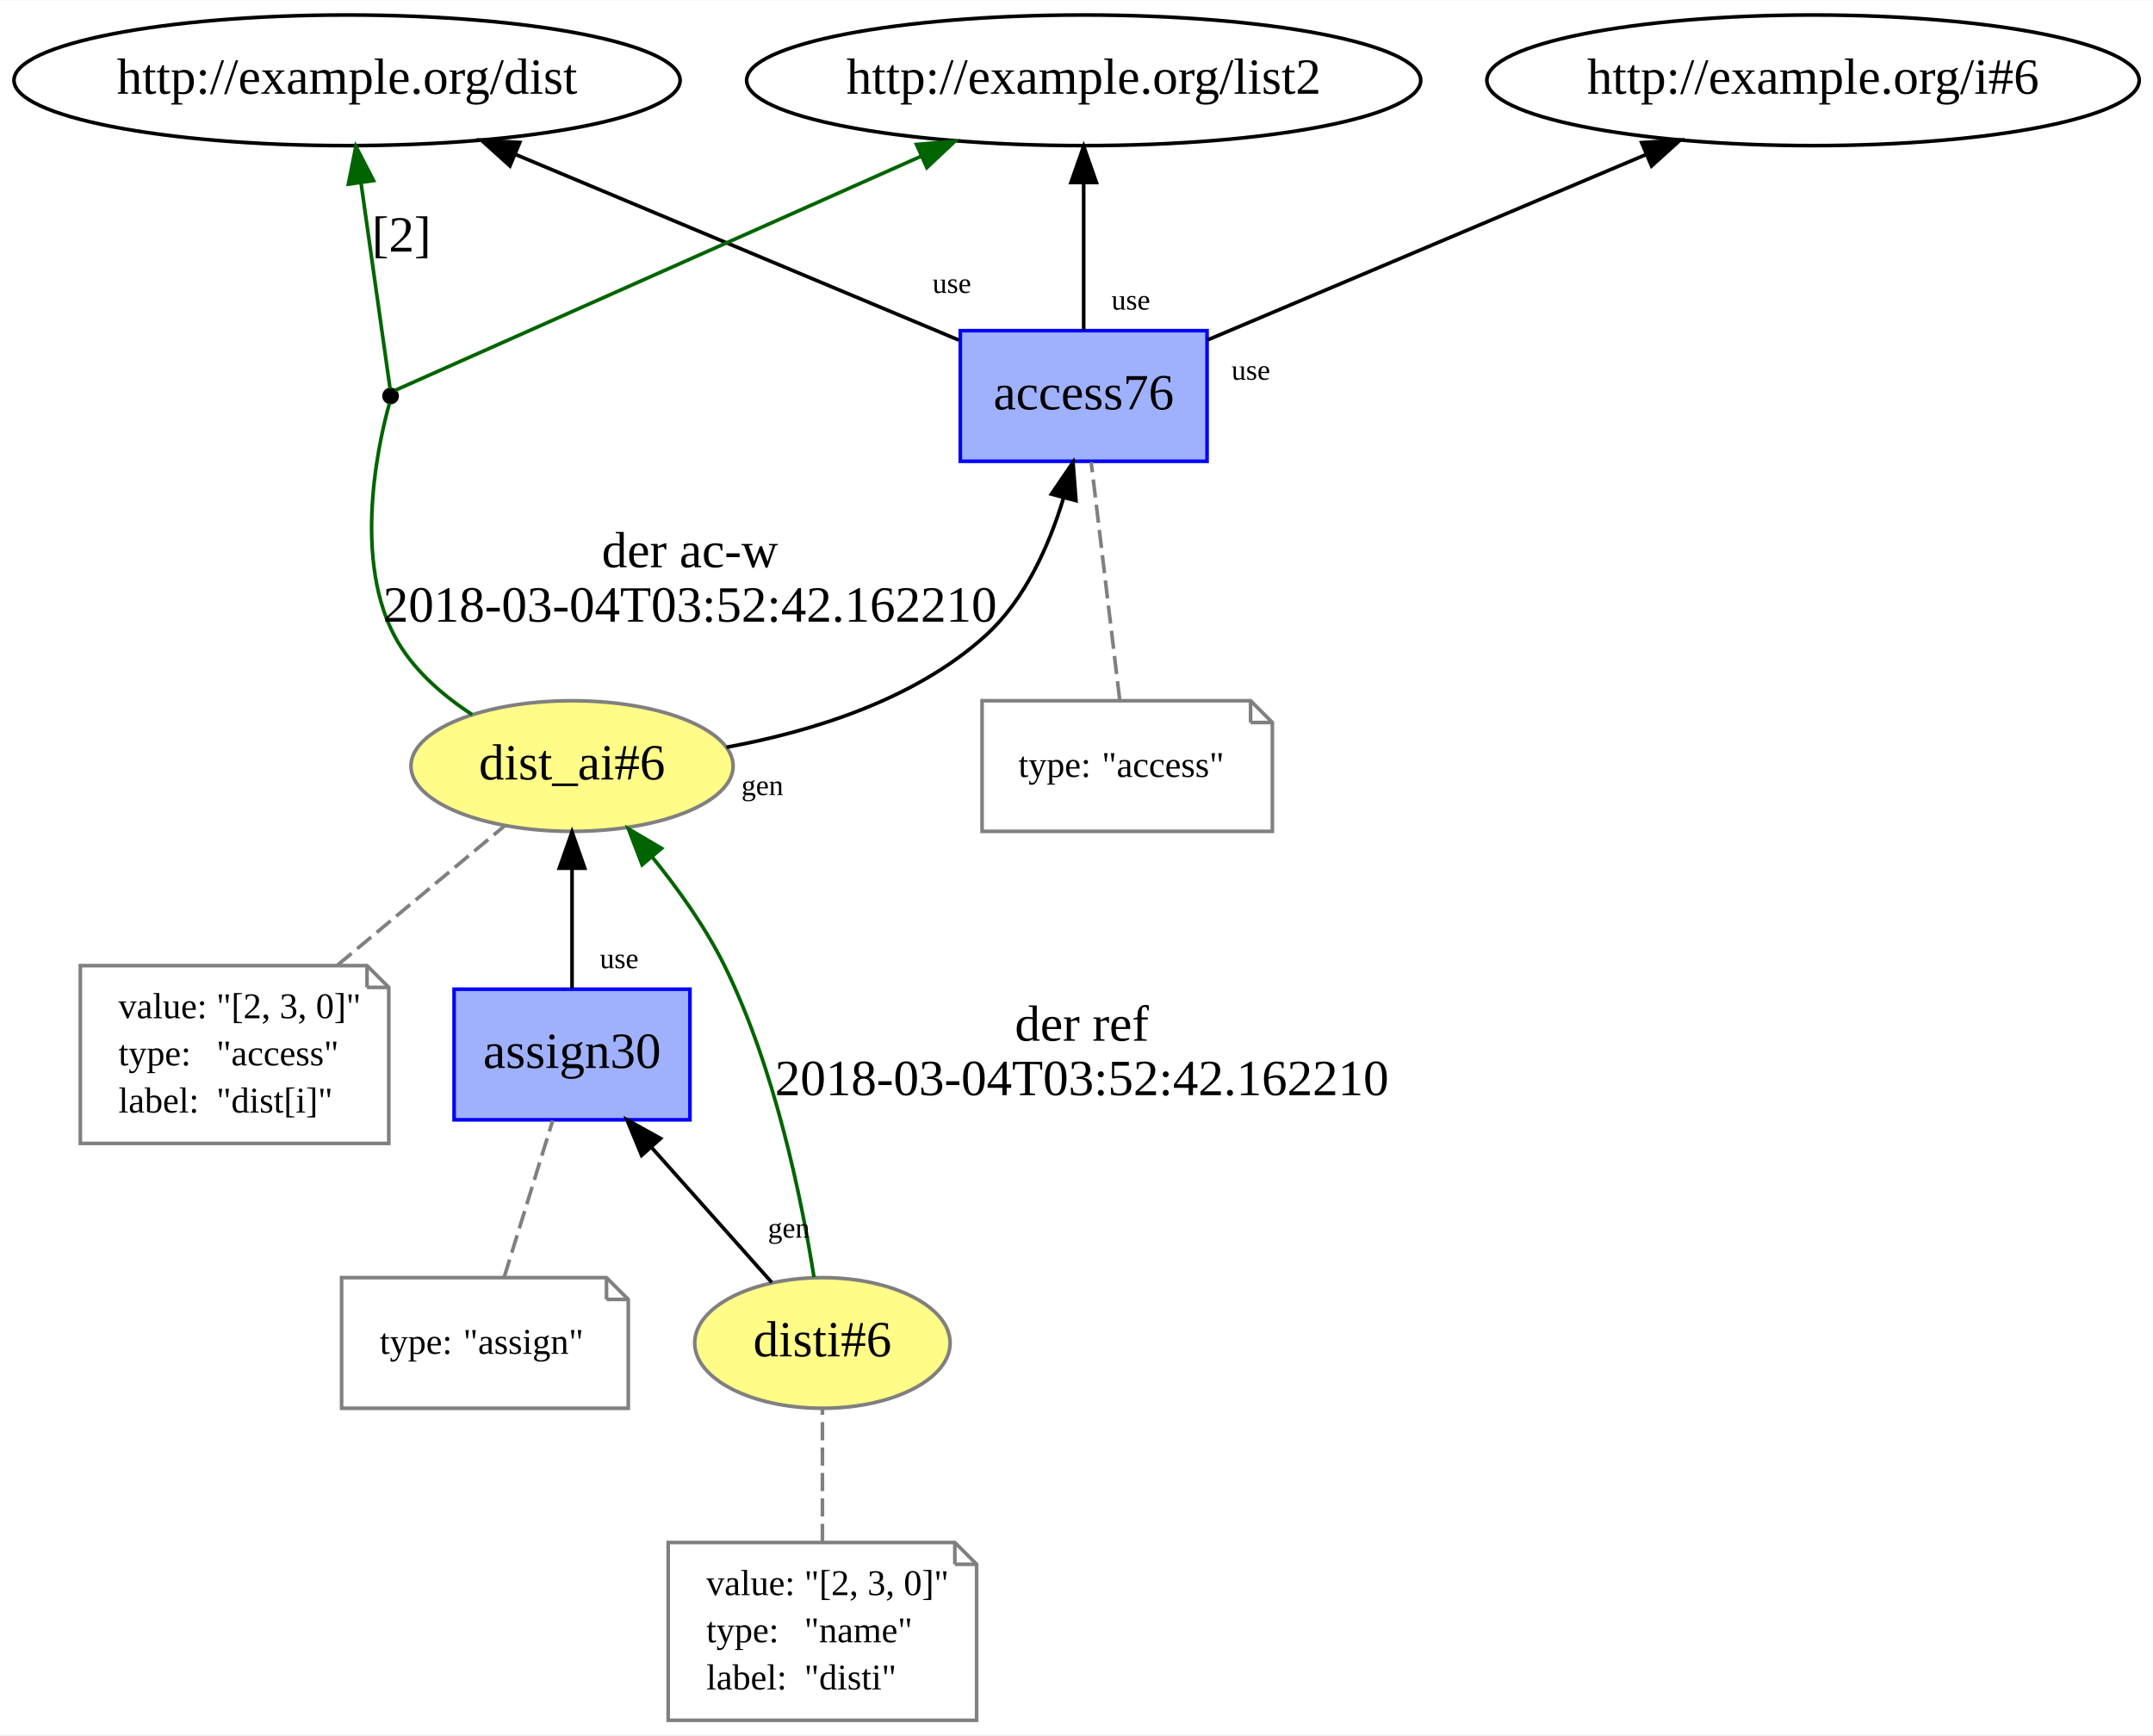
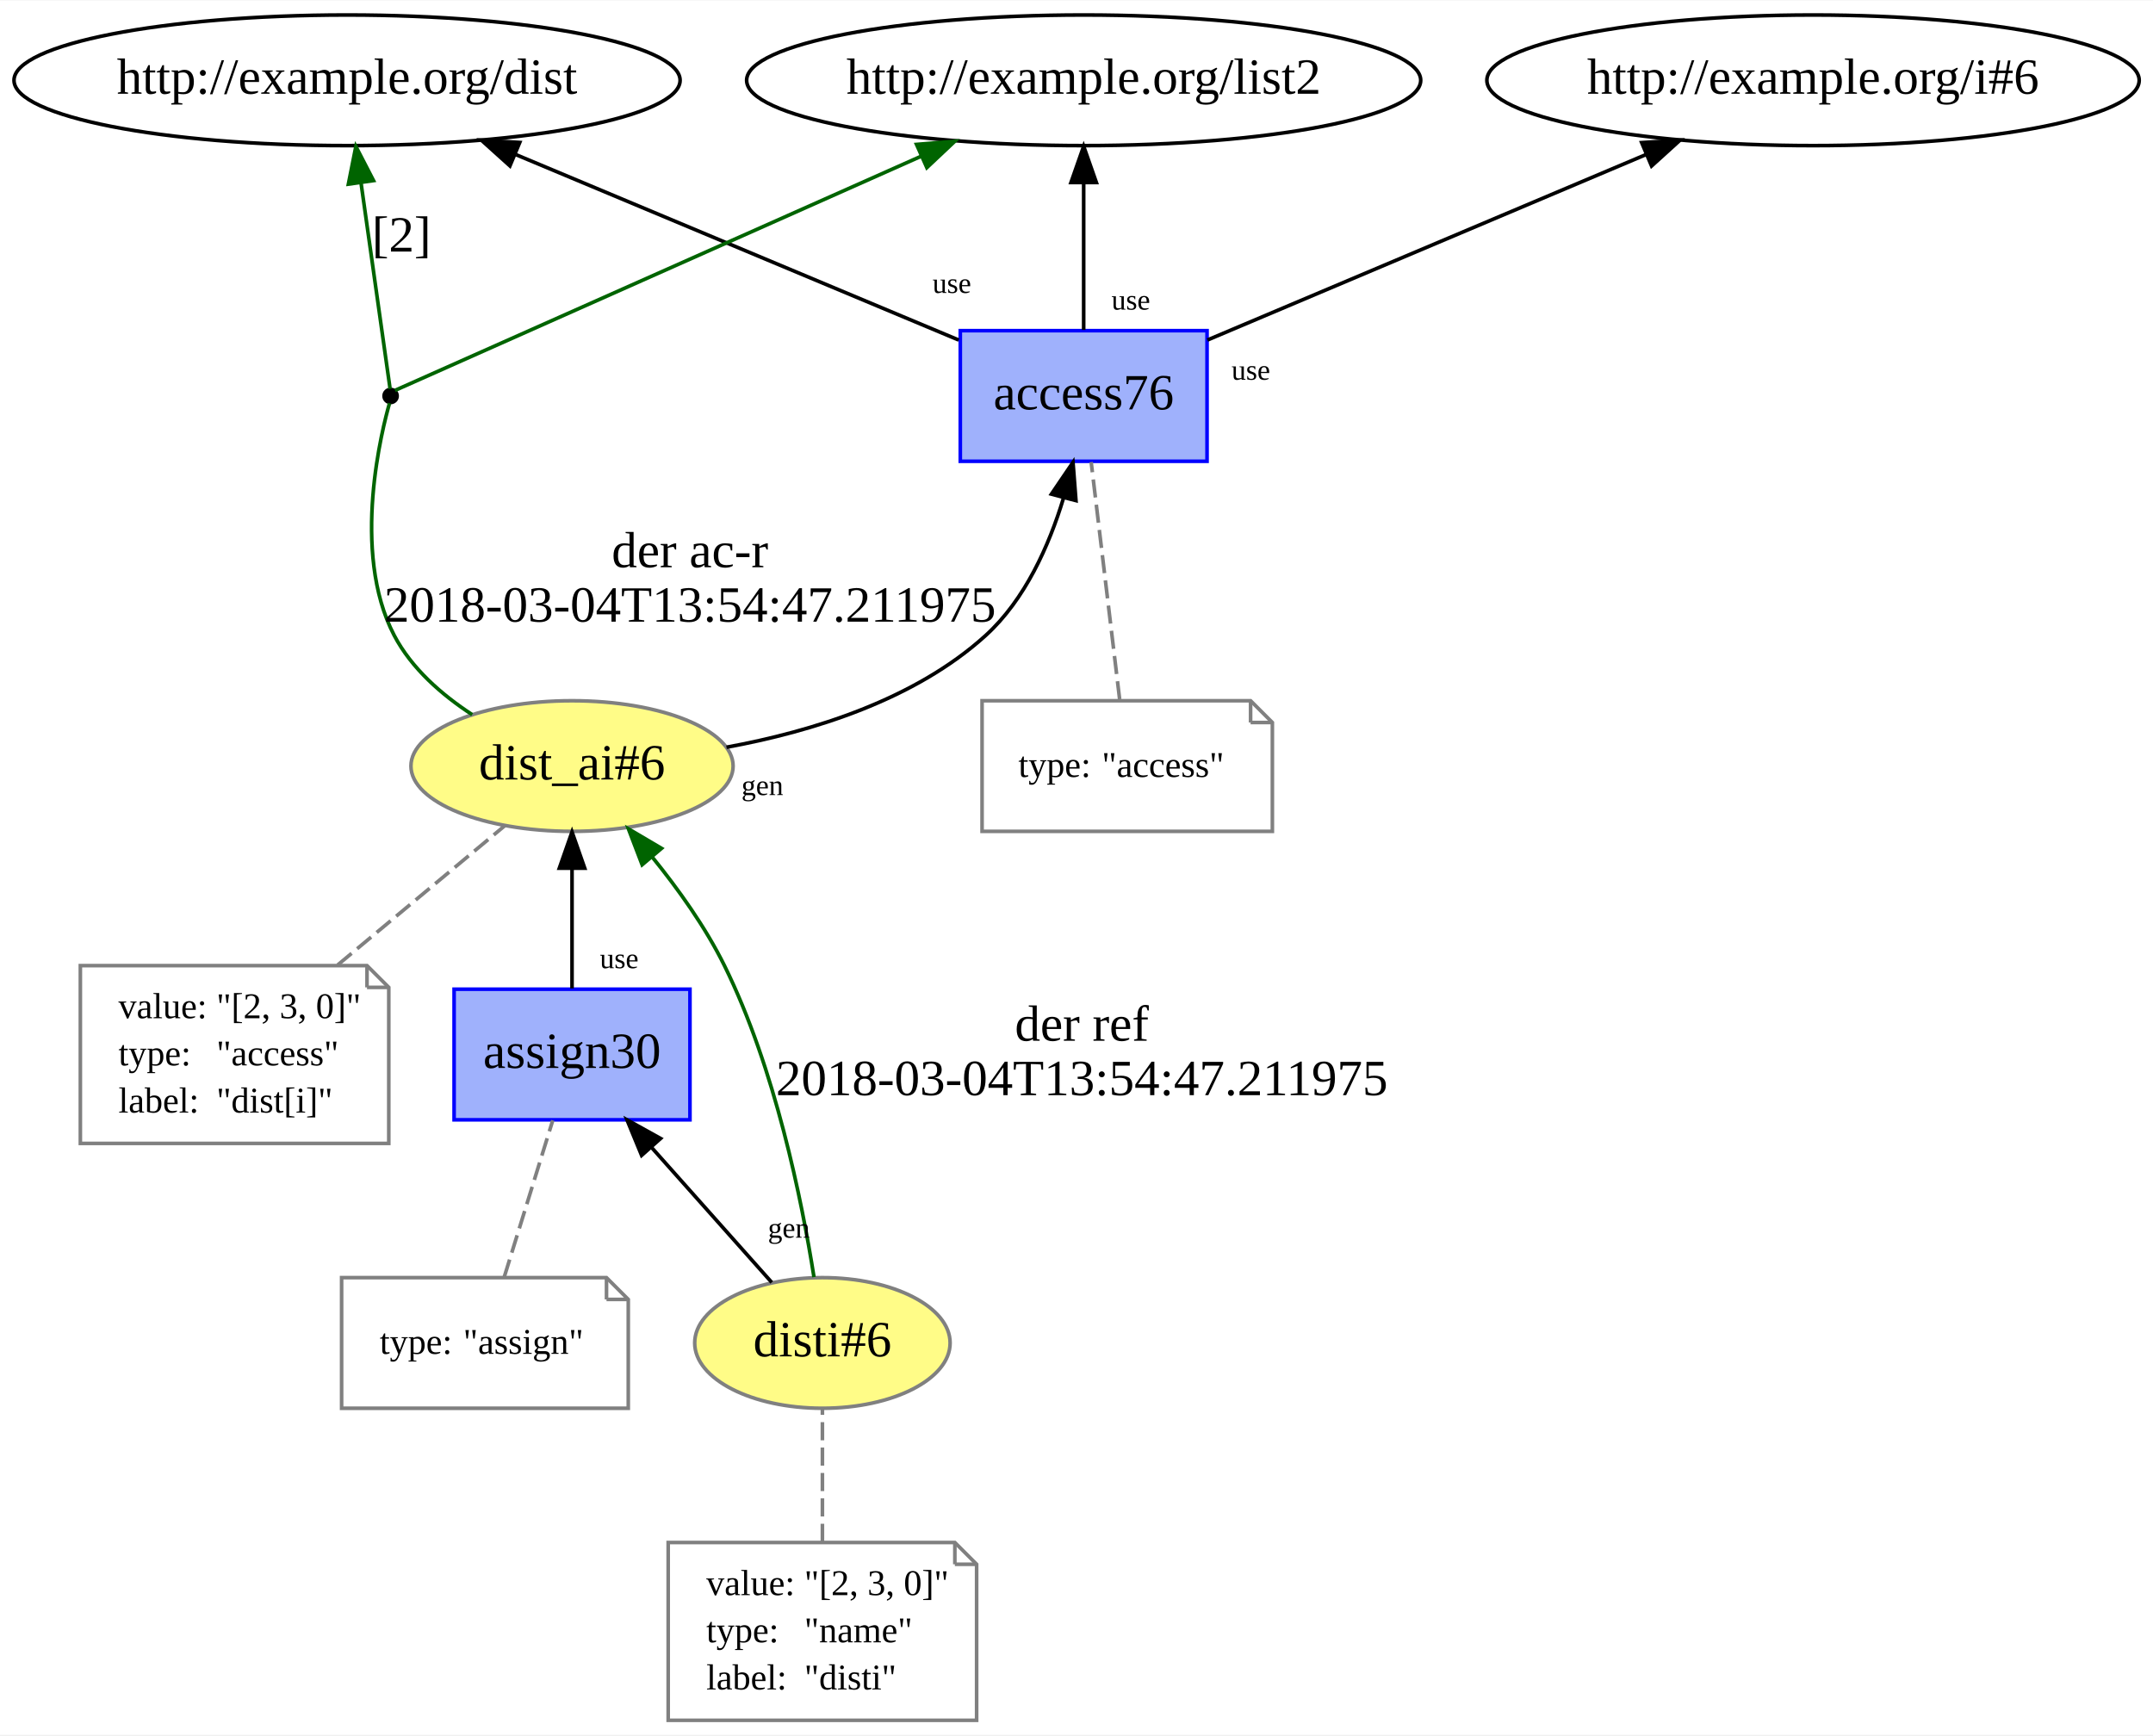
<svg xmlns="http://www.w3.org/2000/svg" xmlns:xlink="http://www.w3.org/1999/xlink" width="593pt" height="478pt" viewBox="0.00 0.00 593.33 478.00">
  <g id="graph0" class="graph" transform="scale(1 1) rotate(0) translate(4 474)">
    <polygon fill="white" stroke="none" points="-4,4 -4,-474 589.334,-474 589.334,4 -4,4" />
    <g id="node1" class="node">
      <g id="a_node1">
        <a xlink:href="http://example.org/dist_ai#6" xlink:title="dist_ai#6">
          <ellipse fill="#fffc87" stroke="#808080" cx="153.642" cy="-263" rx="44.393" ry="18" />
          <text text-anchor="middle" x="153.642" y="-259.3" font-family="Times New Roman,serif" font-size="14.00">dist_ai#6</text>
        </a>
      </g>
    </g>
    <g id="node3" class="node">
      <g id="a_node3">
        <a xlink:href="http://example.org/access76" xlink:title="access76">
          <polygon fill="#9fb1fc" stroke="#0000ff" points="328.642,-383 260.642,-383 260.642,-347 328.642,-347 328.642,-383" />
          <text text-anchor="middle" x="294.642" y="-361.3" font-family="Times New Roman,serif" font-size="14.00">access76</text>
        </a>
      </g>
    </g>
    <g id="edge7" class="edge">
      <path fill="none" stroke="black" d="M196.208,-268.186C219.75,-272.499 248.104,-281.25 267.642,-299 278.49,-308.855 285.099,-323.743 289.061,-336.785" />
      <polygon fill="black" stroke="black" points="285.749,-337.952 291.701,-346.717 292.515,-336.154 285.749,-337.952" />
      <text text-anchor="middle" x="206.099" y="-255.009" font-family="Times New Roman,serif" font-size="8.00">gen</text>
    </g>
    <g id="node6" class="node">
      <ellipse fill="black" stroke="black" cx="103.642" cy="-365" rx="1.8" ry="1.8" />
    </g>
    <g id="edge4" class="edge">
      <path fill="none" stroke="darkgreen" d="M126.123,-277.171C117.696,-282.671 109.4,-289.927 104.642,-299 92.482,-322.189 101.541,-356.732 103.346,-363.005" />
-       <text text-anchor="middle" x="186.142" y="-317.8" font-family="Times New Roman,serif" font-size="14.00">der ac-w</text>
-       <text text-anchor="middle" x="186.142" y="-302.8" font-family="Times New Roman,serif" font-size="14.00">2018-03-04T03:52:42.162210</text>
+       <text text-anchor="middle" x="186.142" y="-317.8" font-family="Times New Roman,serif" font-size="14.00">der ac-r</text>
+       <text text-anchor="middle" x="186.142" y="-302.8" font-family="Times New Roman,serif" font-size="14.00">2018-03-04T13:54:47.211975</text>
    </g>
    <g id="node2" class="node">
      <polygon fill="none" stroke="gray" points="97.142,-208 18.142,-208 18.142,-159 103.142,-159 103.142,-202 97.142,-208" />
      <polyline fill="none" stroke="gray" points="97.142,-208 97.142,-202 " />
      <polyline fill="none" stroke="gray" points="103.142,-202 97.142,-202 " />
      <text text-anchor="start" x="28.642" y="-193.5" font-family="Times New Roman,serif" font-size="10.00">value:</text>
      <text text-anchor="start" x="55.642" y="-193.5" font-family="Times New Roman,serif" font-size="10.00">"[2, 3, 0]"</text>
      <text text-anchor="start" x="28.642" y="-180.5" font-family="Times New Roman,serif" font-size="10.00">type:</text>
      <text text-anchor="start" x="55.642" y="-180.5" font-family="Times New Roman,serif" font-size="10.00">"access"</text>
      <text text-anchor="start" x="28.642" y="-167.5" font-family="Times New Roman,serif" font-size="10.00">label:</text>
      <text text-anchor="start" x="55.642" y="-167.5" font-family="Times New Roman,serif" font-size="10.00">"dist[i]"</text>
    </g>
    <g id="edge1" class="edge">
      <path fill="none" stroke="gray" stroke-dasharray="5,2" d="M89.05,-208.174C104.007,-220.638 121.922,-235.567 135.087,-246.538" />
    </g>
    <g id="node5" class="node">
      <ellipse fill="none" stroke="black" cx="294.642" cy="-452" rx="92.883" ry="18" />
      <text text-anchor="middle" x="294.642" y="-448.3" font-family="Times New Roman,serif" font-size="14.00">http://example.org/list2</text>
    </g>
    <g id="edge3" class="edge">
      <path fill="none" stroke="black" d="M294.642,-383.201C294.642,-394.837 294.642,-410.452 294.642,-423.763" />
      <polygon fill="black" stroke="black" points="291.142,-423.825 294.642,-433.825 298.142,-423.825 291.142,-423.825" />
      <text text-anchor="middle" x="307.632" y="-388.801" font-family="Times New Roman,serif" font-size="8.00">use</text>
    </g>
    <g id="node7" class="node">
      <ellipse fill="none" stroke="black" cx="91.642" cy="-452" rx="91.784" ry="18" />
      <text text-anchor="middle" x="91.642" y="-448.3" font-family="Times New Roman,serif" font-size="14.00">http://example.org/dist</text>
    </g>
    <g id="edge8" class="edge">
      <path fill="none" stroke="black" d="M260.206,-380.419C226.666,-394.463 175.441,-415.912 138.263,-431.479" />
      <polygon fill="black" stroke="black" points="136.528,-428.411 128.656,-435.502 139.232,-434.868 136.528,-428.411" />
      <text text-anchor="middle" x="258.305" y="-393.398" font-family="Times New Roman,serif" font-size="8.00">use</text>
    </g>
    <g id="node8" class="node">
      <ellipse fill="none" stroke="black" cx="495.642" cy="-452" rx="89.885" ry="18" />
      <text text-anchor="middle" x="495.642" y="-448.3" font-family="Times New Roman,serif" font-size="14.00">http://example.org/i#6</text>
    </g>
    <g id="edge9" class="edge">
      <path fill="none" stroke="black" d="M328.739,-380.419C361.948,-394.463 412.668,-415.912 449.48,-431.479" />
      <polygon fill="black" stroke="black" points="448.419,-434.83 458.993,-435.502 451.146,-428.383 448.419,-434.83" />
      <text text-anchor="middle" x="340.706" y="-369.476" font-family="Times New Roman,serif" font-size="8.00">use</text>
    </g>
    <g id="node4" class="node">
      <polygon fill="none" stroke="gray" points="340.642,-281 266.642,-281 266.642,-245 346.642,-245 346.642,-275 340.642,-281" />
      <polyline fill="none" stroke="gray" points="340.642,-281 340.642,-275 " />
      <polyline fill="none" stroke="gray" points="346.642,-275 340.642,-275 " />
      <text text-anchor="start" x="276.642" y="-260" font-family="Times New Roman,serif" font-size="10.00">type:</text>
      <text text-anchor="start" x="299.642" y="-260" font-family="Times New Roman,serif" font-size="10.00">"access"</text>
    </g>
    <g id="edge2" class="edge">
      <path fill="none" stroke="gray" stroke-dasharray="5,2" d="M304.552,-281.419C302.349,-299.773 298.902,-328.502 296.708,-346.781" />
    </g>
    <g id="edge6" class="edge">
      <path fill="none" stroke="darkgreen" d="M104.862,-366.543C115.771,-371.398 197.41,-407.729 249.999,-431.133" />
      <polygon fill="darkgreen" stroke="darkgreen" points="248.577,-434.331 259.136,-435.199 251.423,-427.935 248.577,-434.331" />
    </g>
    <g id="edge5" class="edge">
      <path fill="none" stroke="darkgreen" d="M103.507,-366.955C102.72,-372.528 98.645,-401.391 95.488,-423.755" />
      <polygon fill="darkgreen" stroke="darkgreen" points="92.006,-423.382 94.074,-433.773 98.938,-424.361 92.006,-423.382" />
      <text text-anchor="middle" x="106.642" y="-404.8" font-family="Times New Roman,serif" font-size="14.00">[2]</text>
    </g>
    <g id="node9" class="node">
      <g id="a_node9">
        <a xlink:href="http://example.org/disti#6" xlink:title="disti#6">
          <ellipse fill="#fffc87" stroke="#808080" cx="222.642" cy="-104" rx="35.194" ry="18" />
          <text text-anchor="middle" x="222.642" y="-100.3" font-family="Times New Roman,serif" font-size="14.00">disti#6</text>
        </a>
      </g>
    </g>
    <g id="edge13" class="edge">
      <path fill="none" stroke="darkgreen" d="M220.318,-122.151C216.984,-143.221 209.639,-179.657 195.642,-208 190.408,-218.599 182.895,-229.119 175.666,-238.02" />
      <polygon fill="darkgreen" stroke="darkgreen" points="172.962,-235.797 169.181,-245.694 178.309,-240.315 172.962,-235.797" />
      <text text-anchor="middle" x="294.142" y="-187.3" font-family="Times New Roman,serif" font-size="14.00">der ref</text>
-       <text text-anchor="middle" x="294.142" y="-172.3" font-family="Times New Roman,serif" font-size="14.00">2018-03-04T03:52:42.162210</text>
+       <text text-anchor="middle" x="294.142" y="-172.3" font-family="Times New Roman,serif" font-size="14.00">2018-03-04T13:54:47.211975</text>
    </g>
    <g id="node11" class="node">
      <g id="a_node11">
        <a xlink:href="http://example.org/assign30" xlink:title="assign30">
          <polygon fill="#9fb1fc" stroke="#0000ff" points="186.142,-201.5 121.142,-201.5 121.142,-165.5 186.142,-165.5 186.142,-201.5" />
          <text text-anchor="middle" x="153.642" y="-179.8" font-family="Times New Roman,serif" font-size="14.00">assign30</text>
        </a>
      </g>
    </g>
    <g id="edge14" class="edge">
      <path fill="none" stroke="black" d="M208.679,-120.683C199.182,-131.35 186.42,-145.684 175.577,-157.863" />
      <polygon fill="black" stroke="black" points="172.817,-155.699 168.782,-165.495 178.045,-160.354 172.817,-155.699" />
      <text text-anchor="middle" x="213.394" y="-133.023" font-family="Times New Roman,serif" font-size="8.00">gen</text>
    </g>
    <g id="node10" class="node">
      <polygon fill="none" stroke="gray" points="259.142,-49 180.142,-49 180.142,-0 265.142,-0 265.142,-43 259.142,-49" />
      <polyline fill="none" stroke="gray" points="259.142,-49 259.142,-43 " />
      <polyline fill="none" stroke="gray" points="265.142,-43 259.142,-43 " />
      <text text-anchor="start" x="190.642" y="-34.5" font-family="Times New Roman,serif" font-size="10.00">value:</text>
      <text text-anchor="start" x="217.642" y="-34.5" font-family="Times New Roman,serif" font-size="10.00">"[2, 3, 0]"</text>
      <text text-anchor="start" x="190.642" y="-21.5" font-family="Times New Roman,serif" font-size="10.00">type:</text>
      <text text-anchor="start" x="217.642" y="-21.5" font-family="Times New Roman,serif" font-size="10.00">"name"</text>
      <text text-anchor="start" x="190.642" y="-8.5" font-family="Times New Roman,serif" font-size="10.00">label:</text>
      <text text-anchor="start" x="217.642" y="-8.5" font-family="Times New Roman,serif" font-size="10.00">"disti"</text>
    </g>
    <g id="edge10" class="edge">
      <path fill="none" stroke="gray" stroke-dasharray="5,2" d="M222.642,-49.174C222.642,-60.925 222.642,-74.869 222.642,-85.62" />
    </g>
    <g id="edge12" class="edge">
      <path fill="none" stroke="black" d="M153.642,-201.7C153.642,-211.432 153.642,-223.824 153.642,-234.84" />
      <polygon fill="black" stroke="black" points="150.142,-234.848 153.642,-244.848 157.142,-234.848 150.142,-234.848" />
      <text text-anchor="middle" x="166.632" y="-207.3" font-family="Times New Roman,serif" font-size="8.00">use</text>
    </g>
    <g id="node12" class="node">
      <polygon fill="none" stroke="gray" points="163.142,-122 90.142,-122 90.142,-86 169.142,-86 169.142,-116 163.142,-122" />
      <polyline fill="none" stroke="gray" points="163.142,-122 163.142,-116 " />
      <polyline fill="none" stroke="gray" points="169.142,-116 163.142,-116 " />
      <text text-anchor="start" x="100.642" y="-101" font-family="Times New Roman,serif" font-size="10.00">type:</text>
      <text text-anchor="start" x="123.642" y="-101" font-family="Times New Roman,serif" font-size="10.00">"assign"</text>
    </g>
    <g id="edge11" class="edge">
      <path fill="none" stroke="gray" stroke-dasharray="5,2" d="M134.968,-122.2C138.945,-135.043 144.357,-152.517 148.33,-165.348" />
    </g>
  </g>
</svg>
